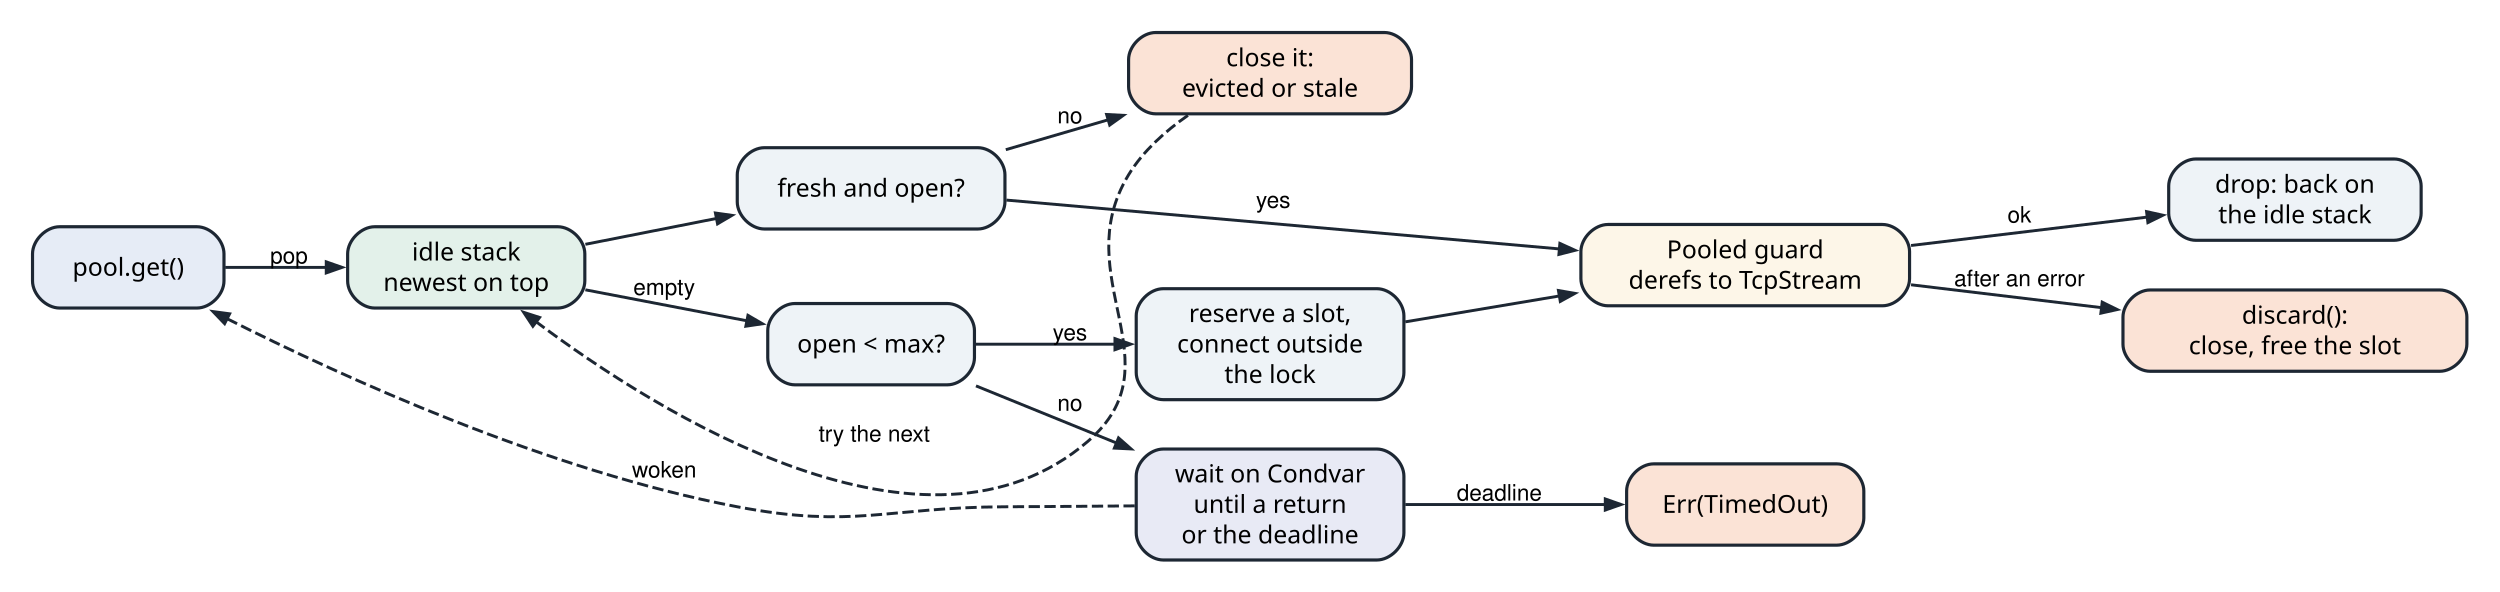
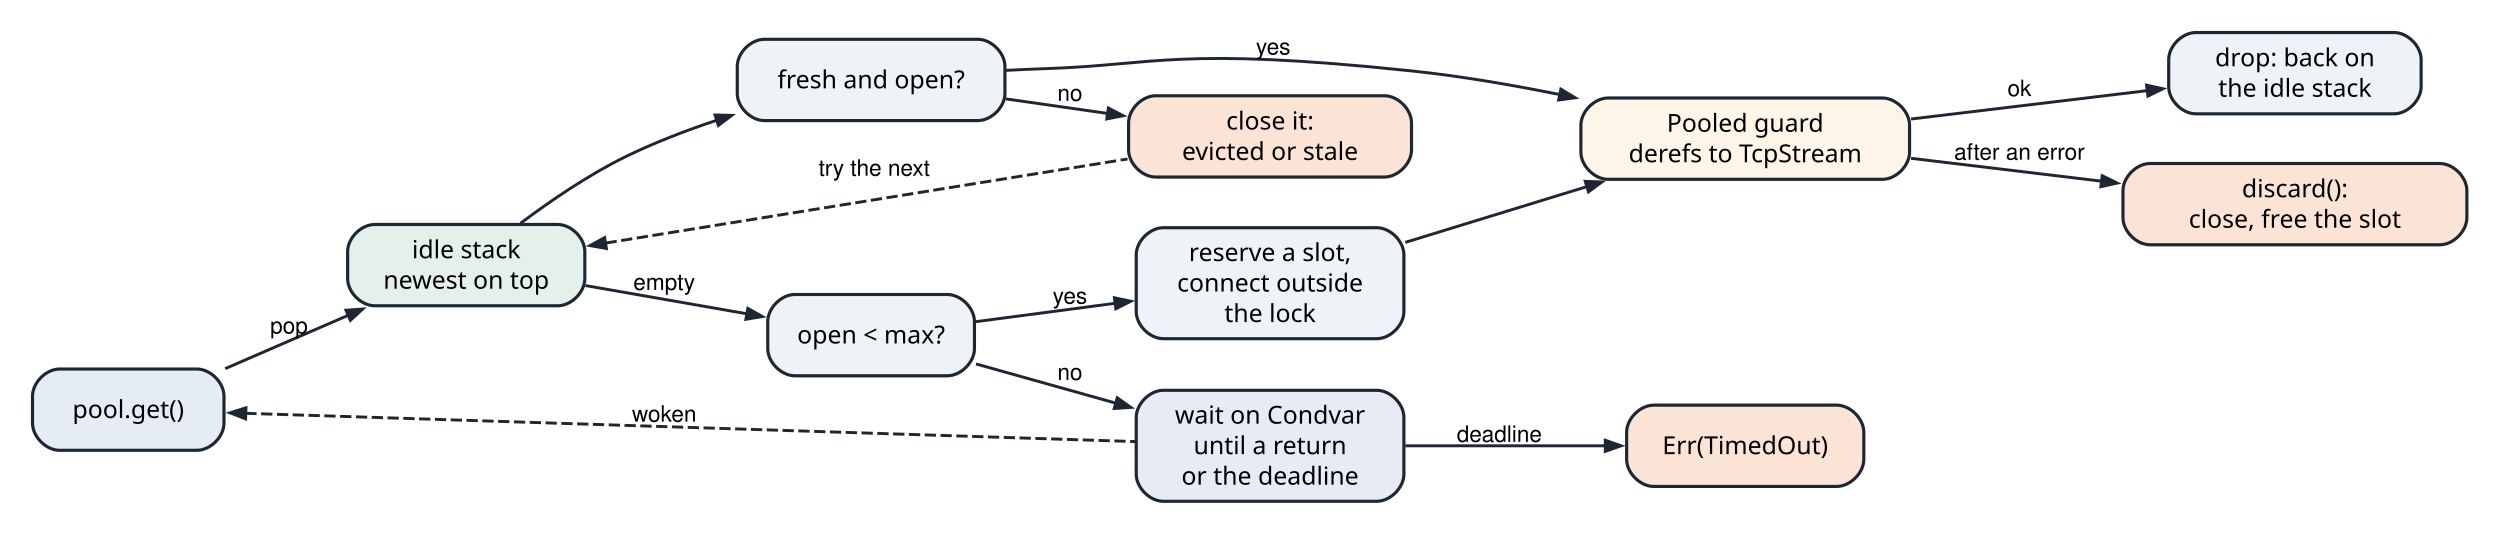
- <svg xmlns="http://www.w3.org/2000/svg" width="1107pt" height="262pt" viewBox="0.00 0.00 1107.00 262.00">
-   <g id="graph0" class="graph" transform="scale(1 1) rotate(0) translate(14.4 247.97)">
+ <svg xmlns="http://www.w3.org/2000/svg" width="1107pt" height="236pt" viewBox="0.00 0.00 1107.00 236.00">
+   <g id="graph0" class="graph" transform="scale(1 1) rotate(0) translate(14.4 221.97)">
    <g id="node1" class="node">
-       <path fill="#e6ecf6" stroke="#1d2733" stroke-width="1.4" d="M72.78,-147.57C72.78,-147.57 12,-147.57 12,-147.57 6,-147.57 0,-141.57 0,-135.57 0,-135.57 0,-123.57 0,-123.57 0,-117.57 6,-111.57 12,-111.57 12,-111.57 72.78,-111.57 72.78,-111.57 78.78,-111.57 84.78,-117.57 84.78,-123.57 84.78,-123.57 84.78,-135.57 84.78,-135.57 84.78,-141.57 78.78,-147.57 72.78,-147.57" />
-       <text xml:space="preserve" text-anchor="middle" x="42.39" y="-125.87" font-family="Menlo" font-size="11.00">pool.get()</text>
+       <path fill="#e6ecf6" stroke="#1d2733" stroke-width="1.4" d="M72.78,-58.57C72.78,-58.57 12,-58.57 12,-58.57 6,-58.57 0,-52.57 0,-46.57 0,-46.57 0,-34.57 0,-34.57 0,-28.57 6,-22.57 12,-22.57 12,-22.57 72.78,-22.57 72.78,-22.57 78.78,-22.57 84.78,-28.57 84.78,-34.57 84.78,-34.57 84.78,-46.57 84.78,-46.57 84.78,-52.57 78.78,-58.57 72.78,-58.57" />
+       <text xml:space="preserve" text-anchor="middle" x="42.39" y="-36.87" font-family="Menlo" font-size="11.00">pool.get()</text>
    </g>
    <g id="node2" class="node">
-       <path fill="#e3f1ea" stroke="#1d2733" stroke-width="1.4" d="M232.56,-147.57C232.56,-147.57 151.53,-147.57 151.53,-147.57 145.53,-147.57 139.53,-141.57 139.53,-135.57 139.53,-135.57 139.53,-123.57 139.53,-123.57 139.53,-117.57 145.53,-111.57 151.53,-111.57 151.53,-111.57 232.56,-111.57 232.56,-111.57 238.56,-111.57 244.56,-117.57 244.56,-123.57 244.56,-123.57 244.56,-135.57 244.56,-135.57 244.56,-141.57 238.56,-147.57 232.56,-147.57" />
-       <text xml:space="preserve" text-anchor="middle" x="192.05" y="-132.62" font-family="Menlo" font-size="11.00">idle stack</text>
-       <text xml:space="preserve" text-anchor="middle" x="192.05" y="-119.12" font-family="Menlo" font-size="11.00">newest on top</text>
+       <path fill="#e3f1ea" stroke="#1d2733" stroke-width="1.4" d="M232.56,-122.57C232.56,-122.57 151.53,-122.57 151.53,-122.57 145.53,-122.57 139.53,-116.57 139.53,-110.57 139.53,-110.57 139.53,-98.57 139.53,-98.57 139.53,-92.57 145.53,-86.57 151.53,-86.57 151.53,-86.57 232.56,-86.57 232.56,-86.57 238.56,-86.57 244.56,-92.57 244.56,-98.57 244.56,-98.57 244.56,-110.57 244.56,-110.57 244.56,-116.57 238.56,-122.57 232.56,-122.57" />
+       <text xml:space="preserve" text-anchor="middle" x="192.05" y="-107.62" font-family="Menlo" font-size="11.00">idle stack</text>
+       <text xml:space="preserve" text-anchor="middle" x="192.05" y="-94.12" font-family="Menlo" font-size="11.00">newest on top</text>
    </g>
    <g id="edge1" class="edge">
-       <path fill="none" stroke="#1d2733" stroke-width="1.3" d="M85.31,-129.57C99.28,-129.57 115.13,-129.57 130.24,-129.57" />
-       <polygon fill="#1d2733" stroke="#1d2733" stroke-width="1.3" points="130.06,-132.02 137.06,-129.57 130.06,-127.12 130.06,-132.02" />
-       <text xml:space="preserve" text-anchor="middle" x="112.16" y="-131.32" font-family="Helvetica,sans-Serif" font-size="10.00"> pop</text>
-     </g>
-     <g id="node3" class="node">
-       <path fill="#eef3f7" stroke="#1d2733" stroke-width="1.4" d="M418.59,-182.57C418.59,-182.57 324.06,-182.57 324.06,-182.57 318.06,-182.57 312.06,-176.57 312.06,-170.57 312.06,-170.57 312.06,-158.57 312.06,-158.57 312.06,-152.57 318.06,-146.57 324.06,-146.57 324.06,-146.57 418.59,-146.57 418.59,-146.57 424.59,-146.57 430.59,-152.57 430.59,-158.57 430.59,-158.57 430.59,-170.57 430.59,-170.57 430.59,-176.57 424.59,-182.57 418.59,-182.57" />
-       <text xml:space="preserve" text-anchor="middle" x="371.33" y="-160.87" font-family="Menlo" font-size="11.00">fresh and open?</text>
-     </g>
-     <g id="edge2" class="edge">
-       <path fill="none" stroke="#1d2733" stroke-width="1.3" d="M244.8,-139.79C262.97,-143.37 283.65,-147.46 302.92,-151.26" />
-       <polygon fill="#1d2733" stroke="#1d2733" stroke-width="1.3" points="302.38,-153.65 309.72,-152.61 303.33,-148.85 302.38,-153.65" />
-     </g>
-     <g id="node5" class="node">
-       <path fill="#eef3f7" stroke="#1d2733" stroke-width="1.4" d="M405.09,-113.57C405.09,-113.57 337.56,-113.57 337.56,-113.57 331.56,-113.57 325.56,-107.57 325.56,-101.57 325.56,-101.57 325.56,-89.57 325.56,-89.57 325.56,-83.57 331.56,-77.57 337.56,-77.57 337.56,-77.57 405.09,-77.57 405.09,-77.57 411.09,-77.57 417.09,-83.57 417.09,-89.57 417.09,-89.57 417.09,-101.57 417.09,-101.57 417.09,-107.57 411.09,-113.57 405.09,-113.57" />
-       <text xml:space="preserve" text-anchor="middle" x="371.33" y="-91.87" font-family="Menlo" font-size="11.00">open &lt; max?</text>
-     </g>
-     <g id="edge6" class="edge">
-       <path fill="none" stroke="#1d2733" stroke-width="1.3" d="M244.8,-119.64C267.36,-115.32 293.81,-110.24 316.59,-105.87" />
-       <polygon fill="#1d2733" stroke="#1d2733" stroke-width="1.3" points="316.79,-108.33 323.2,-104.61 315.86,-103.52 316.79,-108.33" />
-       <text xml:space="preserve" text-anchor="middle" x="278.31" y="-117.37" font-family="Helvetica,sans-Serif" font-size="10.00"> empty</text>
-     </g>
-     <g id="node4" class="node">
-       <path fill="#fbe3d6" stroke="#1d2733" stroke-width="1.4" d="M598.62,-233.57C598.62,-233.57 497.34,-233.57 497.34,-233.57 491.34,-233.57 485.34,-227.57 485.34,-221.57 485.34,-221.57 485.34,-209.57 485.34,-209.57 485.34,-203.57 491.34,-197.57 497.34,-197.57 497.34,-197.57 598.62,-197.57 598.62,-197.57 604.62,-197.57 610.62,-203.57 610.62,-209.57 610.62,-209.57 610.62,-221.57 610.62,-221.57 610.62,-227.57 604.62,-233.57 598.62,-233.57" />
-       <text xml:space="preserve" text-anchor="middle" x="547.98" y="-218.62" font-family="Menlo" font-size="11.00">close it:</text>
-       <text xml:space="preserve" text-anchor="middle" x="547.98" y="-205.12" font-family="Menlo" font-size="11.00">evicted or stale</text>
-     </g>
-     <g id="edge4" class="edge">
-       <path fill="none" stroke="#1d2733" stroke-width="1.3" d="M430.97,-181.69C445.6,-185.97 461.44,-190.59 476.58,-195.01" />
-       <polygon fill="#1d2733" stroke="#1d2733" stroke-width="1.3" points="475.61,-197.28 483.01,-196.89 476.98,-192.58 475.61,-197.28" />
-       <text xml:space="preserve" text-anchor="middle" x="457.97" y="-193.35" font-family="Helvetica,sans-Serif" font-size="10.00"> no</text>
-     </g>
-     <g id="node9" class="node">
-       <path fill="#fdf6e8" stroke="#1d2733" stroke-width="1.4" d="M819.15,-148.57C819.15,-148.57 697.62,-148.57 697.62,-148.57 691.62,-148.57 685.62,-142.57 685.62,-136.57 685.62,-136.57 685.62,-124.57 685.62,-124.57 685.62,-118.57 691.62,-112.57 697.62,-112.57 697.62,-112.57 819.15,-112.57 819.15,-112.57 825.15,-112.57 831.15,-118.57 831.15,-124.57 831.15,-124.57 831.15,-136.57 831.15,-136.57 831.15,-142.57 825.15,-148.57 819.15,-148.57" />
-       <text xml:space="preserve" text-anchor="middle" x="758.38" y="-133.62" font-family="Menlo" font-size="11.00">Pooled guard</text>
-       <text xml:space="preserve" text-anchor="middle" x="758.38" y="-120.12" font-family="Menlo" font-size="11.00">derefs to TcpStream</text>
-     </g>
-     <g id="edge3" class="edge">
-       <path fill="none" stroke="#1d2733" stroke-width="1.3" d="M431.23,-159.37C496.72,-153.59 602.92,-144.21 676.25,-137.73" />
-       <polygon fill="#1d2733" stroke="#1d2733" stroke-width="1.3" points="676.31,-140.19 683.06,-137.13 675.88,-135.31 676.31,-140.19" />
-       <text xml:space="preserve" text-anchor="middle" x="547.98" y="-155.96" font-family="Helvetica,sans-Serif" font-size="10.00"> yes</text>
-     </g>
-     <g id="edge5" class="edge">
-       <path fill="none" stroke="#1d2733" stroke-width="1.3" stroke-dasharray="5,2" d="M511.61,-196.88C501.62,-189.92 491.74,-181.1 485.34,-170.57 457.8,-125.23 507.58,-87.14 467.34,-52.57 395.53,9.12 277.76,-64.48 222.91,-105.55" />
-       <polygon fill="#1d2733" stroke="#1d2733" stroke-width="1.3" points="221.56,-103.5 217.47,-109.68 224.53,-107.4 221.56,-103.5" />
-       <text xml:space="preserve" text-anchor="middle" x="371.33" y="-52.48" font-family="Helvetica,sans-Serif" font-size="10.00"> try the next</text>
-     </g>
-     <g id="node6" class="node">
-       <path fill="#eef3f7" stroke="#1d2733" stroke-width="1.4" d="M595.25,-120.14C595.25,-120.14 500.72,-120.14 500.72,-120.14 494.72,-120.14 488.72,-114.14 488.72,-108.14 488.72,-108.14 488.72,-83 488.72,-83 488.72,-77 494.72,-71 500.72,-71 500.72,-71 595.25,-71 595.25,-71 601.25,-71 607.25,-77 607.25,-83 607.25,-83 607.25,-108.14 607.25,-108.14 607.25,-114.14 601.25,-120.14 595.25,-120.14" />
-       <text xml:space="preserve" text-anchor="middle" x="547.98" y="-105.37" font-family="Menlo" font-size="11.00">reserve a slot,</text>
-       <text xml:space="preserve" text-anchor="middle" x="547.98" y="-91.87" font-family="Menlo" font-size="11.00">connect outside</text>
-       <text xml:space="preserve" text-anchor="middle" x="547.98" y="-78.37" font-family="Menlo" font-size="11.00">the lock</text>
-     </g>
-     <g id="edge7" class="edge">
-       <path fill="none" stroke="#1d2733" stroke-width="1.3" d="M417.76,-95.57C436.6,-95.57 458.84,-95.57 479.52,-95.57" />
-       <polygon fill="#1d2733" stroke="#1d2733" stroke-width="1.3" points="479.3,-98.02 486.3,-95.57 479.3,-93.12 479.3,-98.02" />
-       <text xml:space="preserve" text-anchor="middle" x="457.97" y="-97.32" font-family="Helvetica,sans-Serif" font-size="10.00"> yes</text>
+       <path fill="none" stroke="#1d2733" stroke-width="1.3" d="M85.31,-58.74C102.31,-66.11 122.11,-74.69 139.95,-82.43" />
+       <polygon fill="#1d2733" stroke="#1d2733" stroke-width="1.3" points="138.79,-84.59 146.19,-85.13 140.74,-80.1 138.79,-84.59" />
+       <text xml:space="preserve" text-anchor="middle" x="112.16" y="-74.32" font-family="Helvetica,sans-Serif" font-size="10.00"> pop</text>
    </g>
    <g id="node7" class="node">
      <path fill="#e8eaf5" stroke="#1d2733" stroke-width="1.4" d="M595.25,-49.14C595.25,-49.14 500.72,-49.14 500.72,-49.14 494.72,-49.14 488.72,-43.14 488.72,-37.14 488.72,-37.14 488.72,-12 488.72,-12 488.72,-6 494.72,0 500.72,0 500.72,0 595.25,0 595.25,0 601.25,0 607.25,-6 607.25,-12 607.25,-12 607.25,-37.14 607.25,-37.14 607.25,-43.14 601.25,-49.14 595.25,-49.14" />
      <text xml:space="preserve" text-anchor="middle" x="547.98" y="-34.37" font-family="Menlo" font-size="11.00">wait on Condvar</text>
      <text xml:space="preserve" text-anchor="middle" x="547.98" y="-20.87" font-family="Menlo" font-size="11.00">until a return</text>
      <text xml:space="preserve" text-anchor="middle" x="547.98" y="-7.37" font-family="Menlo" font-size="11.00">or the deadline</text>
    </g>
+     <g id="edge10" class="edge">
+       <path fill="none" stroke="#1d2733" stroke-width="1.3" stroke-dasharray="5,2" d="M94.22,-38.96C188.21,-35.97 388.66,-29.6 488.28,-26.44" />
+       <polygon fill="#1d2733" stroke="#1d2733" stroke-width="1.3" points="94.34,-36.5 87.43,-39.17 94.5,-41.4 94.34,-36.5" />
+       <text xml:space="preserve" text-anchor="middle" x="278.31" y="-35.24" font-family="Helvetica,sans-Serif" font-size="10.00"> woken</text>
+     </g>
+     <g id="node3" class="node">
+       <path fill="#eef3f7" stroke="#1d2733" stroke-width="1.4" d="M418.59,-204.57C418.59,-204.57 324.06,-204.57 324.06,-204.57 318.06,-204.57 312.06,-198.57 312.06,-192.57 312.06,-192.57 312.06,-180.57 312.06,-180.57 312.06,-174.57 318.06,-168.57 324.06,-168.57 324.06,-168.57 418.59,-168.57 418.59,-168.57 424.59,-168.57 430.59,-174.57 430.59,-180.57 430.59,-180.57 430.59,-192.57 430.59,-192.57 430.59,-198.57 424.59,-204.57 418.59,-204.57" />
+       <text xml:space="preserve" text-anchor="middle" x="371.33" y="-182.87" font-family="Menlo" font-size="11.00">fresh and open?</text>
+     </g>
+     <g id="edge2" class="edge">
+       <path fill="none" stroke="#1d2733" stroke-width="1.3" d="M216.09,-123.09C229.13,-132.88 246.09,-144.51 262.56,-152.57 275.26,-158.78 289.34,-164.19 303.03,-168.75" />
+       <polygon fill="#1d2733" stroke="#1d2733" stroke-width="1.3" points="302.2,-171.06 309.61,-170.88 303.7,-166.4 302.2,-171.06" />
+     </g>
+     <g id="node4" class="node">
+       <path fill="#fbe3d6" stroke="#1d2733" stroke-width="1.4" d="M598.62,-179.57C598.62,-179.57 497.34,-179.57 497.34,-179.57 491.34,-179.57 485.34,-173.57 485.34,-167.57 485.34,-167.57 485.34,-155.57 485.34,-155.57 485.34,-149.57 491.34,-143.57 497.34,-143.57 497.34,-143.57 598.62,-143.57 598.62,-143.57 604.62,-143.57 610.62,-149.57 610.62,-155.57 610.62,-155.57 610.62,-167.57 610.62,-167.57 610.62,-173.57 604.62,-179.57 598.62,-179.57" />
+       <text xml:space="preserve" text-anchor="middle" x="547.98" y="-164.62" font-family="Menlo" font-size="11.00">close it:</text>
+       <text xml:space="preserve" text-anchor="middle" x="547.98" y="-151.12" font-family="Menlo" font-size="11.00">evicted or stale</text>
+     </g>
+     <g id="edge5" class="edge">
+       <path fill="none" stroke="#1d2733" stroke-width="1.3" stroke-dasharray="5,2" d="M253.74,-114.34C318.27,-124.74 419.79,-141.09 484.86,-151.57" />
+       <polygon fill="#1d2733" stroke="#1d2733" stroke-width="1.3" points="254.13,-111.93 246.83,-113.23 253.35,-116.76 254.13,-111.93" />
+       <text xml:space="preserve" text-anchor="middle" x="371.33" y="-144.16" font-family="Helvetica,sans-Serif" font-size="10.00"> try the next</text>
+     </g>
+     <g id="node5" class="node">
+       <path fill="#eef3f7" stroke="#1d2733" stroke-width="1.4" d="M405.09,-91.57C405.09,-91.57 337.56,-91.57 337.56,-91.57 331.56,-91.57 325.56,-85.57 325.56,-79.57 325.56,-79.57 325.56,-67.57 325.56,-67.57 325.56,-61.57 331.56,-55.57 337.56,-55.57 337.56,-55.57 405.09,-55.57 405.09,-55.57 411.09,-55.57 417.09,-61.57 417.09,-67.57 417.09,-67.57 417.09,-79.57 417.09,-79.57 417.09,-85.57 411.09,-91.57 405.09,-91.57" />
+       <text xml:space="preserve" text-anchor="middle" x="371.33" y="-69.87" font-family="Menlo" font-size="11.00">open &lt; max?</text>
+     </g>
+     <g id="edge6" class="edge">
+       <path fill="none" stroke="#1d2733" stroke-width="1.3" d="M244.8,-95.52C267.36,-91.57 293.81,-86.95 316.59,-82.97" />
+       <polygon fill="#1d2733" stroke="#1d2733" stroke-width="1.3" points="316.72,-85.43 323.19,-81.81 315.88,-80.6 316.72,-85.43" />
+       <text xml:space="preserve" text-anchor="middle" x="278.31" y="-93.6" font-family="Helvetica,sans-Serif" font-size="10.00"> empty</text>
+     </g>
+     <g id="edge4" class="edge">
+       <path fill="none" stroke="#1d2733" stroke-width="1.3" d="M430.97,-178.18C445.47,-176.1 461.15,-173.86 476.16,-171.71" />
+       <polygon fill="#1d2733" stroke="#1d2733" stroke-width="1.3" points="476.37,-174.15 482.96,-170.73 475.68,-169.3 476.37,-174.15" />
+       <text xml:space="preserve" text-anchor="middle" x="457.97" y="-177.32" font-family="Helvetica,sans-Serif" font-size="10.00"> no</text>
+     </g>
+     <g id="node9" class="node">
+       <path fill="#fdf6e8" stroke="#1d2733" stroke-width="1.4" d="M819.15,-178.57C819.15,-178.57 697.62,-178.57 697.62,-178.57 691.62,-178.57 685.62,-172.57 685.62,-166.57 685.62,-166.57 685.62,-154.57 685.62,-154.57 685.62,-148.57 691.62,-142.57 697.62,-142.57 697.62,-142.57 819.15,-142.57 819.15,-142.57 825.15,-142.57 831.15,-148.57 831.15,-154.57 831.15,-154.57 831.15,-166.57 831.15,-166.57 831.15,-172.57 825.15,-178.57 819.15,-178.57" />
+       <text xml:space="preserve" text-anchor="middle" x="758.38" y="-163.62" font-family="Menlo" font-size="11.00">Pooled guard</text>
+       <text xml:space="preserve" text-anchor="middle" x="758.38" y="-150.12" font-family="Menlo" font-size="11.00">derefs to TcpStream</text>
+     </g>
+     <g id="edge3" class="edge">
+       <path fill="none" stroke="#1d2733" stroke-width="1.3" d="M431.01,-190.81C436.95,-191.12 442.89,-191.38 448.59,-191.57 497.59,-193.17 506.78,-201.44 610.62,-190.57 632.1,-188.32 655.09,-184.37 676.36,-180.07" />
+       <polygon fill="#1d2733" stroke="#1d2733" stroke-width="1.3" points="676.75,-182.49 683.11,-178.67 675.76,-177.69 676.75,-182.49" />
+       <text xml:space="preserve" text-anchor="middle" x="547.98" y="-197.84" font-family="Helvetica,sans-Serif" font-size="10.00"> yes</text>
+     </g>
+     <g id="node6" class="node">
+       <path fill="#eef3f7" stroke="#1d2733" stroke-width="1.4" d="M595.25,-121.14C595.25,-121.14 500.72,-121.14 500.72,-121.14 494.72,-121.14 488.72,-115.14 488.72,-109.14 488.72,-109.14 488.72,-84 488.72,-84 488.72,-78 494.72,-72 500.72,-72 500.72,-72 595.25,-72 595.25,-72 601.25,-72 607.25,-78 607.25,-84 607.25,-84 607.25,-109.14 607.25,-109.14 607.25,-115.14 601.25,-121.14 595.25,-121.14" />
+       <text xml:space="preserve" text-anchor="middle" x="547.98" y="-106.37" font-family="Menlo" font-size="11.00">reserve a slot,</text>
+       <text xml:space="preserve" text-anchor="middle" x="547.98" y="-92.87" font-family="Menlo" font-size="11.00">connect outside</text>
+       <text xml:space="preserve" text-anchor="middle" x="547.98" y="-79.37" font-family="Menlo" font-size="11.00">the lock</text>
+     </g>
+     <g id="edge7" class="edge">
+       <path fill="none" stroke="#1d2733" stroke-width="1.3" d="M417.76,-79.55C436.6,-82.03 458.84,-84.96 479.52,-87.69" />
+       <polygon fill="#1d2733" stroke="#1d2733" stroke-width="1.3" points="479.06,-90.1 486.32,-88.58 479.7,-85.24 479.06,-90.1" />
+       <text xml:space="preserve" text-anchor="middle" x="457.97" y="-87.51" font-family="Helvetica,sans-Serif" font-size="10.00"> yes</text>
+     </g>
    <g id="edge9" class="edge">
-       <path fill="none" stroke="#1d2733" stroke-width="1.3" d="M417.76,-77.1C436.76,-69.37 459.24,-60.24 480.07,-51.77" />
-       <polygon fill="#1d2733" stroke="#1d2733" stroke-width="1.3" points="480.88,-54.08 486.45,-49.18 479.04,-49.54 480.88,-54.08" />
-       <text xml:space="preserve" text-anchor="middle" x="457.97" y="-66.07" font-family="Helvetica,sans-Serif" font-size="10.00"> no</text>
+       <path fill="none" stroke="#1d2733" stroke-width="1.3" d="M417.76,-60.82C436.68,-55.52 459.04,-49.24 479.79,-43.42" />
+       <polygon fill="#1d2733" stroke="#1d2733" stroke-width="1.3" points="480.3,-45.82 486.37,-41.57 478.97,-41.11 480.3,-45.82" />
+       <text xml:space="preserve" text-anchor="middle" x="457.97" y="-53.75" font-family="Helvetica,sans-Serif" font-size="10.00"> no</text>
    </g>
    <g id="edge8" class="edge">
-       <path fill="none" stroke="#1d2733" stroke-width="1.3" d="M607.86,-105.46C629.1,-109.03 653.46,-113.12 676.27,-116.95" />
-       <polygon fill="#1d2733" stroke="#1d2733" stroke-width="1.3" points="675.67,-119.33 682.98,-118.07 676.49,-114.5 675.67,-119.33" />
-     </g>
-     <g id="edge10" class="edge">
-       <path fill="none" stroke="#1d2733" stroke-width="1.3" stroke-dasharray="5,2" d="M488.07,-23.97C469.66,-23.8 449.28,-23.65 430.59,-23.57 377.91,-23.34 363.81,-13.73 312.06,-23.57 228.6,-39.44 137.92,-80.74 86.14,-106.85" />
-       <polygon fill="#1d2733" stroke="#1d2733" stroke-width="1.3" points="85.06,-104.65 79.93,-110.01 87.28,-109.02 85.06,-104.65" />
-       <text xml:space="preserve" text-anchor="middle" x="278.31" y="-36.55" font-family="Helvetica,sans-Serif" font-size="10.00"> woken</text>
+       <path fill="none" stroke="#1d2733" stroke-width="1.3" d="M607.86,-114.65C632.95,-122.36 662.4,-131.4 688.49,-139.41" />
+       <polygon fill="#1d2733" stroke="#1d2733" stroke-width="1.3" points="687.54,-141.68 694.95,-141.4 688.98,-137 687.54,-141.68" />
    </g>
    <g id="node8" class="node">
      <path fill="#fbe3d6" stroke="#1d2733" stroke-width="1.4" d="M798.9,-42.57C798.9,-42.57 717.87,-42.57 717.87,-42.57 711.87,-42.57 705.87,-36.57 705.87,-30.57 705.87,-30.57 705.87,-18.57 705.87,-18.57 705.87,-12.57 711.87,-6.57 717.87,-6.57 717.87,-6.57 798.9,-6.57 798.9,-6.57 804.9,-6.57 810.9,-12.57 810.9,-18.57 810.9,-18.57 810.9,-30.57 810.9,-30.57 810.9,-36.57 804.9,-42.57 798.9,-42.57" />
      <text xml:space="preserve" text-anchor="middle" x="758.38" y="-20.87" font-family="Menlo" font-size="11.00">Err(TimedOut)</text>
    </g>
    <g id="edge11" class="edge">
      <path fill="none" stroke="#1d2733" stroke-width="1.3" d="M607.86,-24.57C635.56,-24.57 668.56,-24.57 696.51,-24.57" />
      <polygon fill="#1d2733" stroke="#1d2733" stroke-width="1.3" points="696.42,-27.02 703.42,-24.57 696.42,-22.12 696.42,-27.02" />
      <text xml:space="preserve" text-anchor="middle" x="648.12" y="-26.32" font-family="Helvetica,sans-Serif" font-size="10.00"> deadline</text>
    </g>
    <g id="node10" class="node">
-       <path fill="#eef3f7" stroke="#1d2733" stroke-width="1.4" d="M1045.68,-177.57C1045.68,-177.57 957.9,-177.57 957.9,-177.57 951.9,-177.57 945.9,-171.57 945.9,-165.57 945.9,-165.57 945.9,-153.57 945.9,-153.57 945.9,-147.57 951.9,-141.57 957.9,-141.57 957.9,-141.57 1045.68,-141.57 1045.68,-141.57 1051.68,-141.57 1057.68,-147.57 1057.68,-153.57 1057.68,-153.57 1057.68,-165.57 1057.68,-165.57 1057.68,-171.57 1051.68,-177.57 1045.68,-177.57" />
-       <text xml:space="preserve" text-anchor="middle" x="1001.79" y="-162.62" font-family="Menlo" font-size="11.00">drop: back on</text>
-       <text xml:space="preserve" text-anchor="middle" x="1001.79" y="-149.12" font-family="Menlo" font-size="11.00">the idle stack</text>
+       <path fill="#eef3f7" stroke="#1d2733" stroke-width="1.4" d="M1045.68,-207.57C1045.68,-207.57 957.9,-207.57 957.9,-207.57 951.9,-207.57 945.9,-201.57 945.9,-195.57 945.9,-195.57 945.9,-183.57 945.9,-183.57 945.9,-177.57 951.9,-171.57 957.9,-171.57 957.9,-171.57 1045.68,-171.57 1045.68,-171.57 1051.68,-171.57 1057.68,-177.57 1057.68,-183.57 1057.68,-183.57 1057.68,-195.57 1057.68,-195.57 1057.68,-201.57 1051.68,-207.57 1045.68,-207.57" />
+       <text xml:space="preserve" text-anchor="middle" x="1001.79" y="-192.62" font-family="Menlo" font-size="11.00">drop: back on</text>
+       <text xml:space="preserve" text-anchor="middle" x="1001.79" y="-179.12" font-family="Menlo" font-size="11.00">the idle stack</text>
    </g>
    <g id="edge12" class="edge">
-       <path fill="none" stroke="#1d2733" stroke-width="1.3" d="M831.81,-139.27C865.07,-143.27 904.19,-147.97 936.4,-151.84" />
-       <polygon fill="#1d2733" stroke="#1d2733" stroke-width="1.3" points="936.1,-154.27 943.34,-152.67 936.69,-149.4 936.1,-154.27" />
-       <text xml:space="preserve" text-anchor="middle" x="878.4" y="-149.42" font-family="Helvetica,sans-Serif" font-size="10.00"> ok</text>
+       <path fill="none" stroke="#1d2733" stroke-width="1.3" d="M831.81,-169.27C865.07,-173.27 904.19,-177.97 936.4,-181.84" />
+       <polygon fill="#1d2733" stroke="#1d2733" stroke-width="1.3" points="936.1,-184.27 943.34,-182.67 936.69,-179.4 936.1,-184.27" />
+       <text xml:space="preserve" text-anchor="middle" x="878.4" y="-179.42" font-family="Helvetica,sans-Serif" font-size="10.00"> ok</text>
    </g>
    <g id="node11" class="node">
-       <path fill="#fbe3d6" stroke="#1d2733" stroke-width="1.4" d="M1065.93,-119.57C1065.93,-119.57 937.65,-119.57 937.65,-119.57 931.65,-119.57 925.65,-113.57 925.65,-107.57 925.65,-107.57 925.65,-95.57 925.65,-95.57 925.65,-89.57 931.65,-83.57 937.65,-83.57 937.65,-83.57 1065.93,-83.57 1065.93,-83.57 1071.93,-83.57 1077.93,-89.57 1077.93,-95.57 1077.93,-95.57 1077.93,-107.57 1077.93,-107.57 1077.93,-113.57 1071.93,-119.57 1065.93,-119.57" />
-       <text xml:space="preserve" text-anchor="middle" x="1001.79" y="-104.62" font-family="Menlo" font-size="11.00">discard():</text>
-       <text xml:space="preserve" text-anchor="middle" x="1001.79" y="-91.12" font-family="Menlo" font-size="11.00">close, free the slot</text>
+       <path fill="#fbe3d6" stroke="#1d2733" stroke-width="1.4" d="M1065.93,-149.57C1065.93,-149.57 937.65,-149.57 937.65,-149.57 931.65,-149.57 925.65,-143.57 925.65,-137.57 925.65,-137.57 925.65,-125.57 925.65,-125.57 925.65,-119.57 931.65,-113.57 937.65,-113.57 937.65,-113.57 1065.93,-113.57 1065.93,-113.57 1071.93,-113.57 1077.93,-119.57 1077.93,-125.57 1077.93,-125.57 1077.93,-137.57 1077.93,-137.57 1077.93,-143.57 1071.93,-149.57 1065.93,-149.57" />
+       <text xml:space="preserve" text-anchor="middle" x="1001.79" y="-134.62" font-family="Menlo" font-size="11.00">discard():</text>
+       <text xml:space="preserve" text-anchor="middle" x="1001.79" y="-121.12" font-family="Menlo" font-size="11.00">close, free the slot</text>
    </g>
    <g id="edge13" class="edge">
-       <path fill="none" stroke="#1d2733" stroke-width="1.3" d="M831.81,-121.87C858.38,-118.68 888.69,-115.04 916.22,-111.73" />
-       <polygon fill="#1d2733" stroke="#1d2733" stroke-width="1.3" points="916.45,-114.17 923.11,-110.9 915.86,-109.3 916.45,-114.17" />
-       <text xml:space="preserve" text-anchor="middle" x="878.4" y="-121.27" font-family="Helvetica,sans-Serif" font-size="10.00"> after an error</text>
+       <path fill="none" stroke="#1d2733" stroke-width="1.3" d="M831.81,-151.87C858.38,-148.68 888.69,-145.04 916.22,-141.73" />
+       <polygon fill="#1d2733" stroke="#1d2733" stroke-width="1.3" points="916.45,-144.17 923.11,-140.9 915.86,-139.3 916.45,-144.17" />
+       <text xml:space="preserve" text-anchor="middle" x="878.4" y="-151.27" font-family="Helvetica,sans-Serif" font-size="10.00"> after an error</text>
    </g>
  </g>
</svg>
